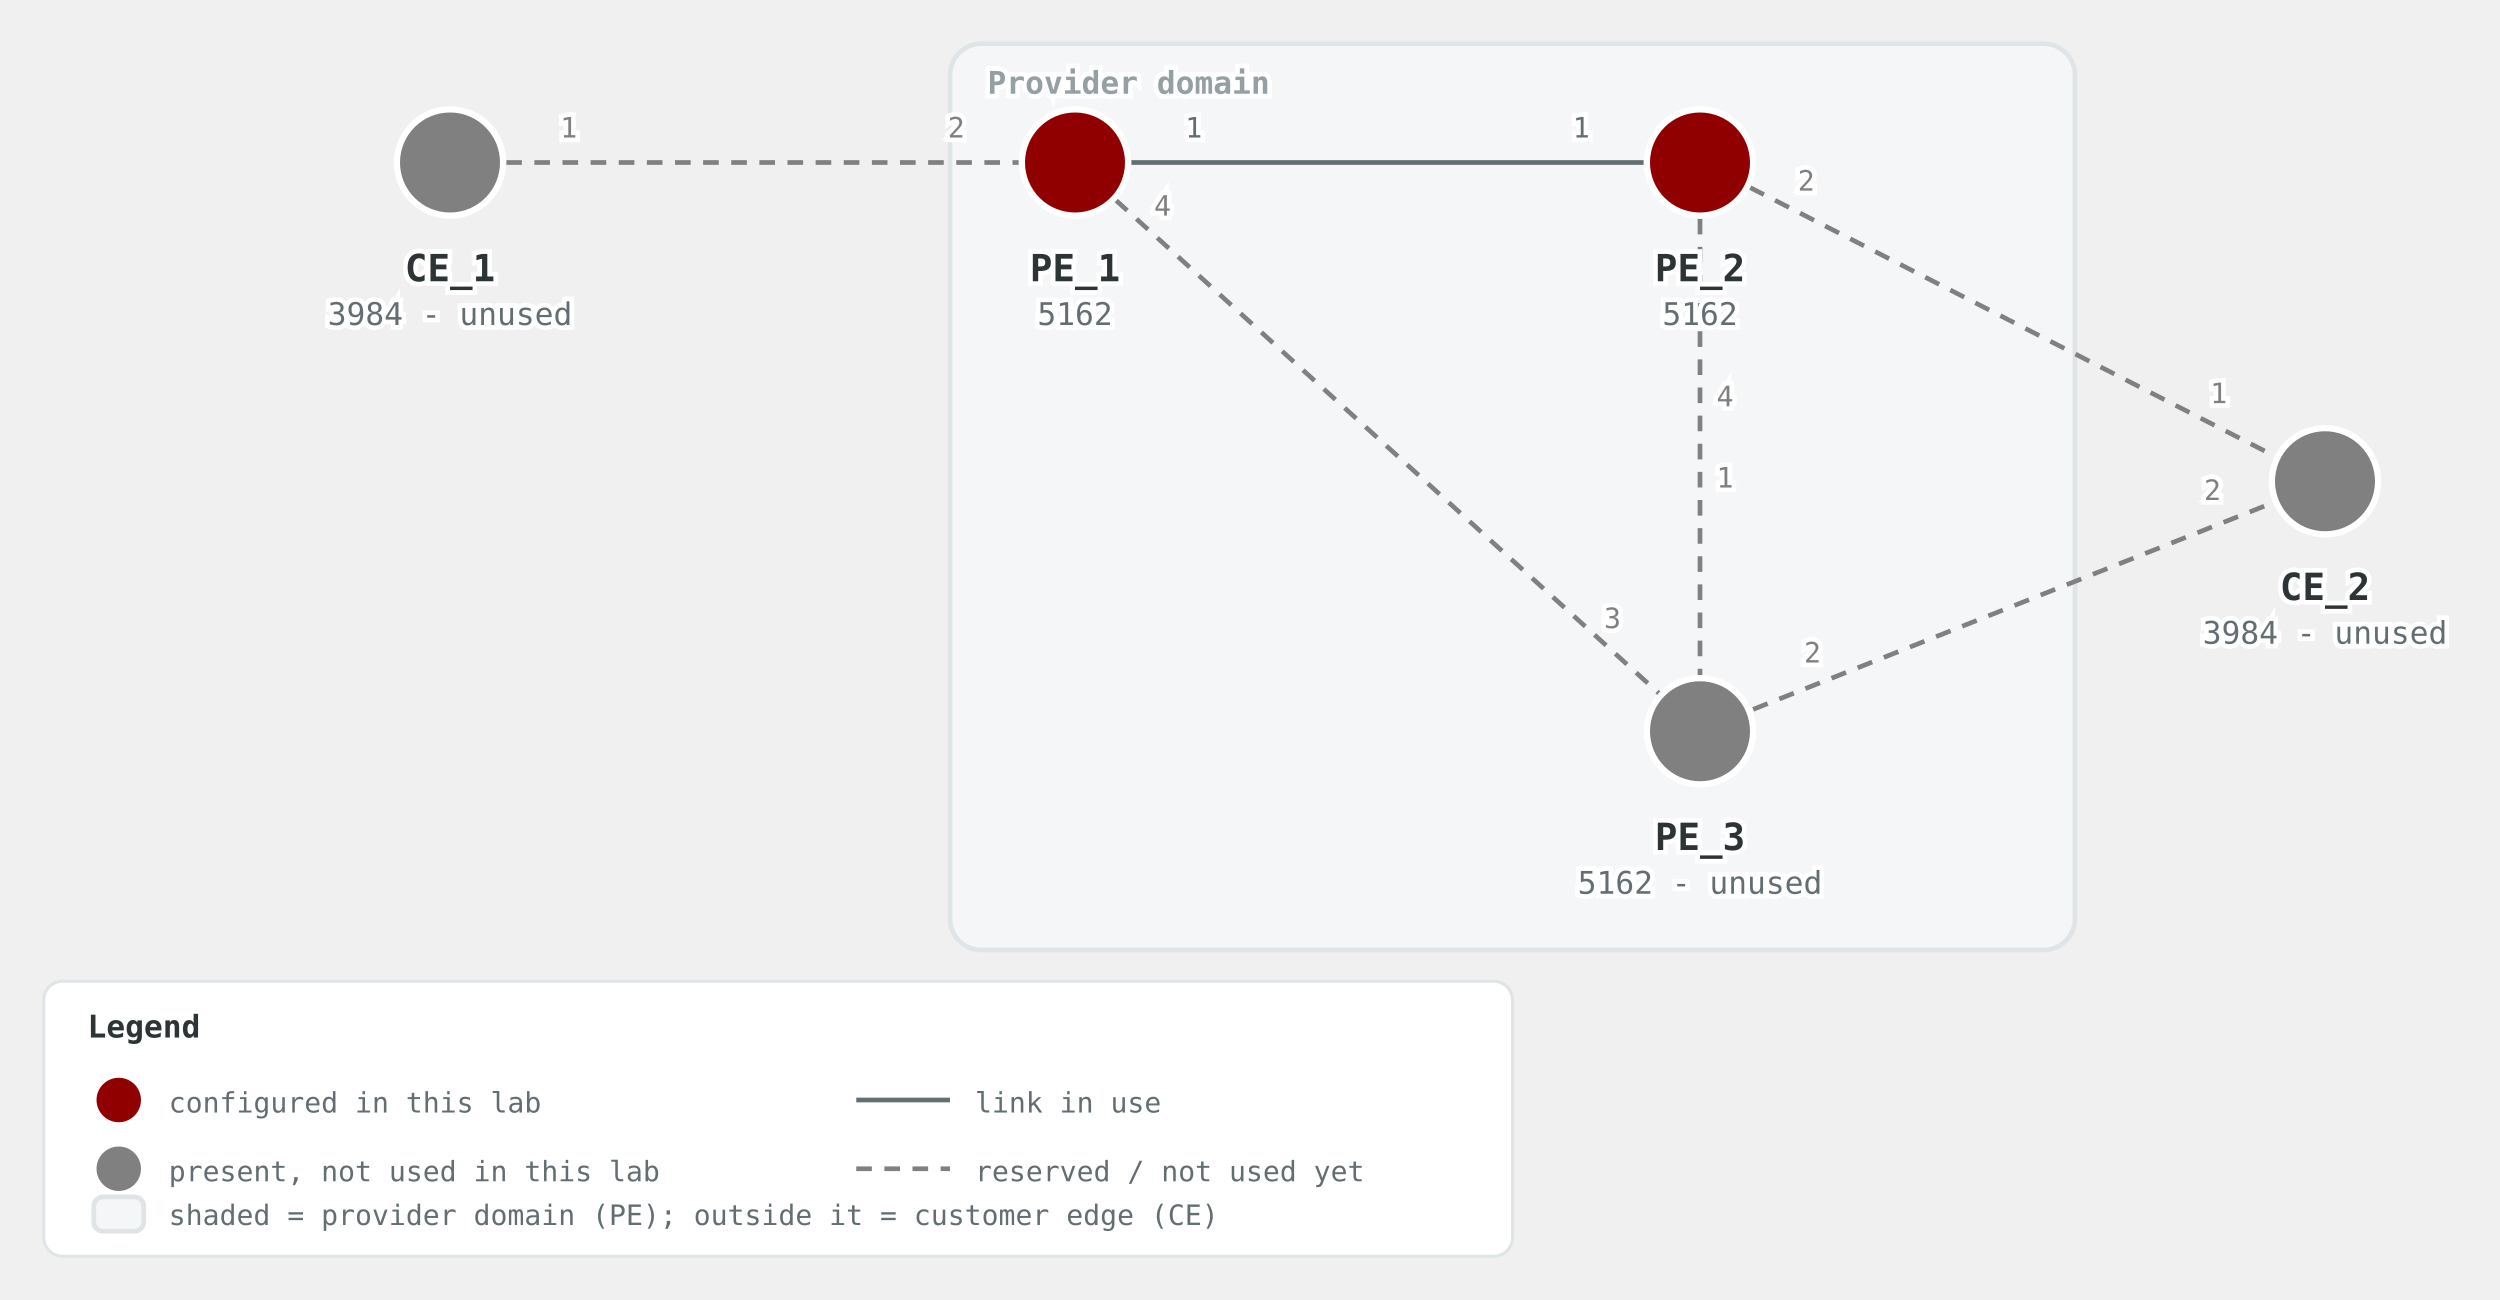
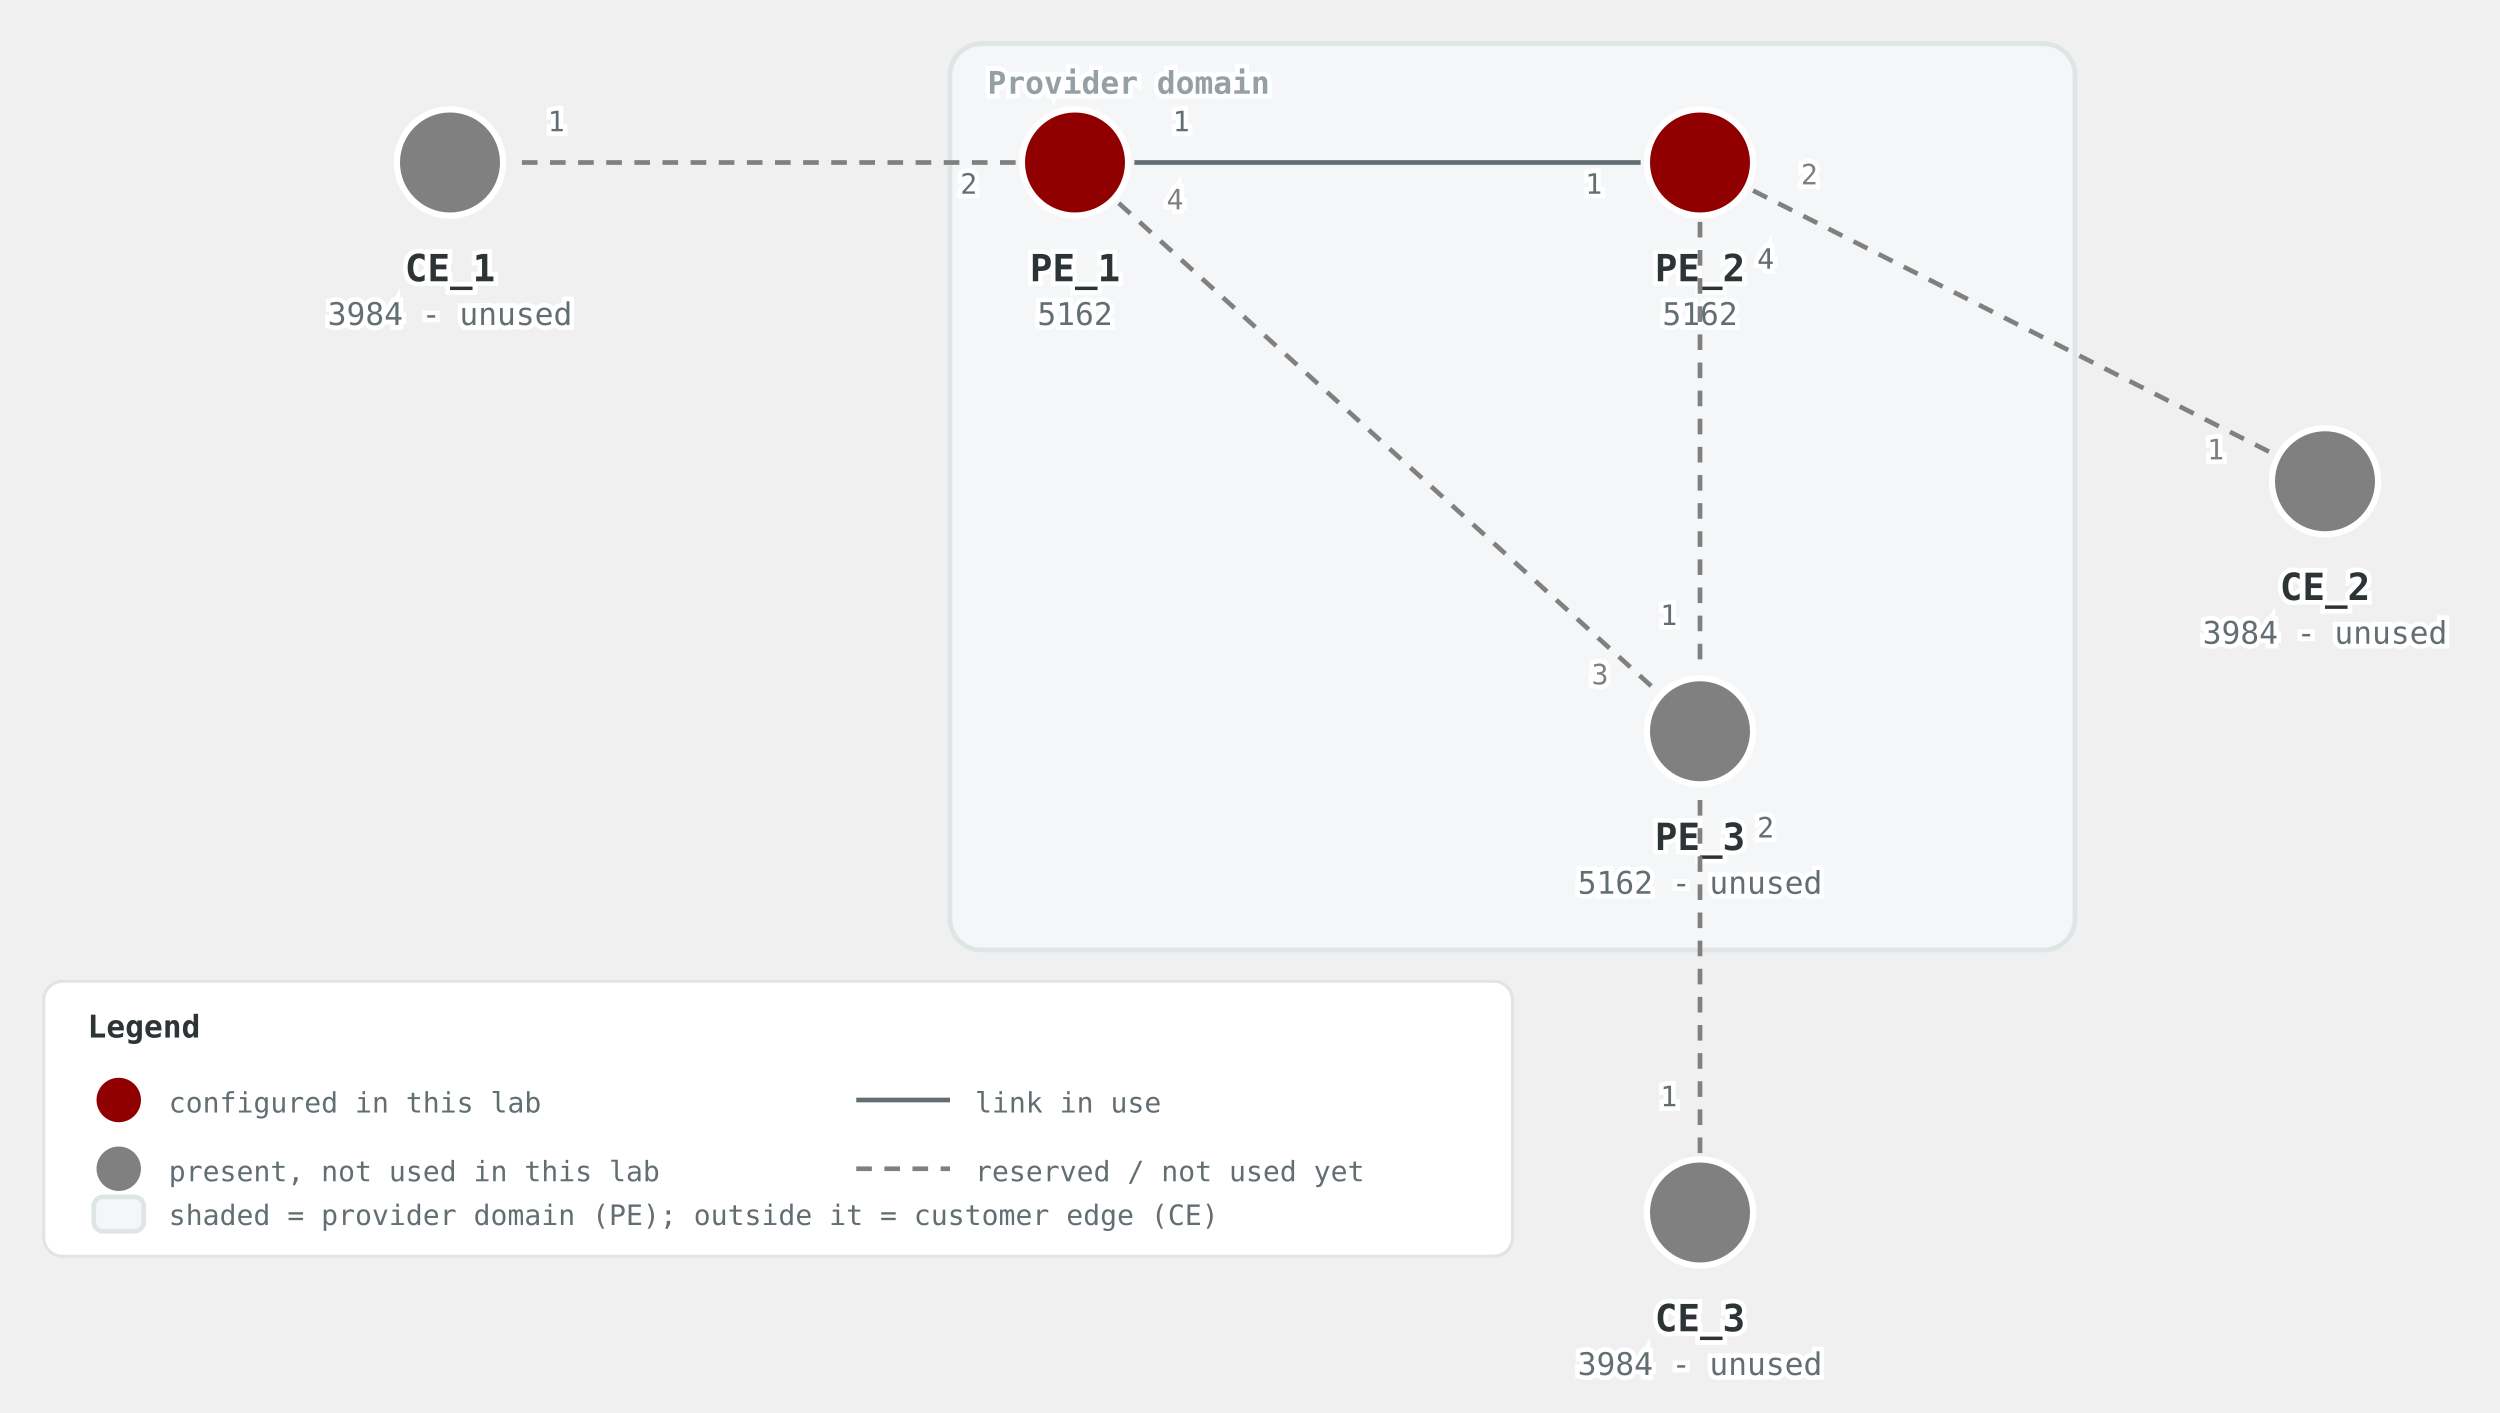
- <svg xmlns="http://www.w3.org/2000/svg" viewBox="26 86 800 416" width="100%" font-family="Consolas, Monaco, monospace">
+ <svg xmlns="http://www.w3.org/2000/svg" viewBox="26 86 800 452" width="100%" font-family="Consolas, Monaco, monospace">
  <style>.node-name{font-size:12px;font-weight:bold;fill:#2d3436;text-anchor:middle;paint-order:stroke;stroke:#fff;stroke-width:3}.node-type{font-size:10px;fill:#636e72;text-anchor:middle;paint-order:stroke;stroke:#fff;stroke-width:3}.link{stroke:#636e72;stroke-width:1.5}.unused{stroke:#808080;stroke-width:1.5;stroke-dasharray:5 4}.port{font-size:9px;fill:#636e72;text-anchor:middle;paint-order:stroke;stroke:#fff;stroke-width:3}.note{font-size:9px;fill:#808080;text-anchor:middle;paint-order:stroke;stroke:#fff;stroke-width:3}.lg{font-size:9px;fill:#636e72;paint-order:stroke;stroke:#fff;stroke-width:3}.lg-h{font-size:10px;font-weight:bold;fill:#2d3436;paint-order:stroke;stroke:#fff;stroke-width:3}.lg-p{fill:#fff;stroke:#dfe4e6;stroke-width:1}.pd{fill:#f4f6f7;stroke:#dfe4e6;stroke-width:1.5}.pd-t{font-size:10px;font-weight:bold;fill:#95a0a4;paint-order:stroke;stroke:#fff;stroke-width:3}</style>
  <defs>
    <symbol id="active" viewBox="0 0 36 36">
      <circle cx="18" cy="18" r="17" fill="#900000" stroke="#fff" stroke-width="2" />
    </symbol>
    <symbol id="inactive" viewBox="0 0 36 36">
      <circle cx="18" cy="18" r="17" fill="#808080" stroke="#fff" stroke-width="2" />
    </symbol>
  </defs>
  <rect x="330" y="100" width="360" height="290" rx="10" class="pd" />
  <text x="342" y="116" class="pd-t">Provider domain</text>
-   <line x1="188" y1="138" x2="352" y2="138" class="unused" />
-   <text x="208" y="130" class="note">1</text>
-   <text x="332" y="130" class="note">2</text>
-   <line x1="388" y1="138" x2="552" y2="138" class="link" />
-   <text x="408" y="130" class="port">1</text>
-   <text x="532" y="130" class="port">1</text>
-   <line x1="570" y1="156" x2="570" y2="302" class="unused" />
-   <text x="578" y="216" class="note" text-anchor="start">4</text>
-   <text x="578" y="242" class="note" text-anchor="start">1</text>
-   <line x1="383" y1="150" x2="557" y2="308" class="unused" />
-   <text x="398" y="155" class="note">4</text>
-   <text x="542" y="287" class="note">3</text>
-   <line x1="587" y1="313" x2="753" y2="247" class="unused" />
-   <text x="734" y="246" class="note">2</text>
-   <text x="606" y="298" class="note">2</text>
-   <line x1="586" y1="146" x2="754" y2="232" class="unused" />
-   <text x="736" y="215" class="note">1</text>
-   <text x="604" y="147" class="note">2</text>
  <use href="#inactive" x="152" y="120" width="36" height="36" />
  <text x="170" y="176" class="node-name">CE_1</text>
  <text x="170" y="190" class="node-type">3984 - unused</text>
  <use href="#active" x="352" y="120" width="36" height="36" />
  <text x="370" y="176" class="node-name">PE_1</text>
  <text x="370" y="190" class="node-type">5162</text>
  <use href="#active" x="552" y="120" width="36" height="36" />
  <text x="570" y="176" class="node-name">PE_2</text>
  <text x="570" y="190" class="node-type">5162</text>
  <use href="#inactive" x="552" y="302" width="36" height="36" />
  <text x="570" y="358" class="node-name">PE_3</text>
+   <use href="#inactive" x="552" y="456" width="36" height="36" />
+   <text x="570" y="512" class="node-name">CE_3</text>
+   <text x="570" y="526" class="node-type">3984 - unused</text>
  <text x="570" y="372" class="node-type">5162 - unused</text>
  <use href="#inactive" x="752" y="222" width="36" height="36" />
  <text x="770" y="278" class="node-name">CE_2</text>
  <text x="770" y="292" class="node-type">3984 - unused</text>
  <g>
    <rect x="40" y="400" width="470" height="88" rx="6" class="lg-p" />
    <text x="54" y="418" class="lg-h">Legend</text>
    <use href="#active" x="56" y="430" width="16" height="16" />
    <text x="80" y="442" class="lg">configured in this lab</text>
    <use href="#inactive" x="56" y="452" width="16" height="16" />
    <text x="80" y="464" class="lg">present, not used in this lab</text>
    <line x1="300" y1="438" x2="330" y2="438" class="link" />
    <text x="338" y="442" class="lg">link in use</text>
    <line x1="300" y1="460" x2="330" y2="460" class="unused" />
    <text x="338" y="464" class="lg">reserved / not used yet</text>
    <rect x="56" y="469" width="16" height="11" rx="3" class="pd" />
    <text x="80" y="478" class="lg">shaded = provider domain (PE); outside it = customer edge (CE)</text>
  </g>
+   <line x1="389" y1="138" x2="551" y2="138" class="link" />
+   <line x1="351" y1="138" x2="189" y2="138" class="unused" />
+   <line x1="587" y1="147" x2="753" y2="231" class="unused" />
+   <line x1="570" y1="157" x2="570" y2="301" class="unused" />
+   <line x1="384" y1="151" x2="556" y2="307" class="unused" />
+   <line x1="570" y1="455" x2="570" y2="339" class="unused" />
+   <text x="404" y="128" class="port">1</text>
+   <text x="536" y="148" class="port">1</text>
+   <text x="336" y="148" class="port">2</text>
+   <text x="204" y="128" class="port">1</text>
+   <text x="605" y="145" class="note">2</text>
+   <text x="735" y="233" class="note">1</text>
+   <text x="591" y="172" class="port">4</text>
+   <text x="560" y="286" class="port">1</text>
+   <text x="402" y="153" class="note">4</text>
+   <text x="538" y="305" class="note">3</text>
+   <text x="560" y="440" class="port">1</text>
+   <text x="591" y="354" class="port">2</text>
</svg>
